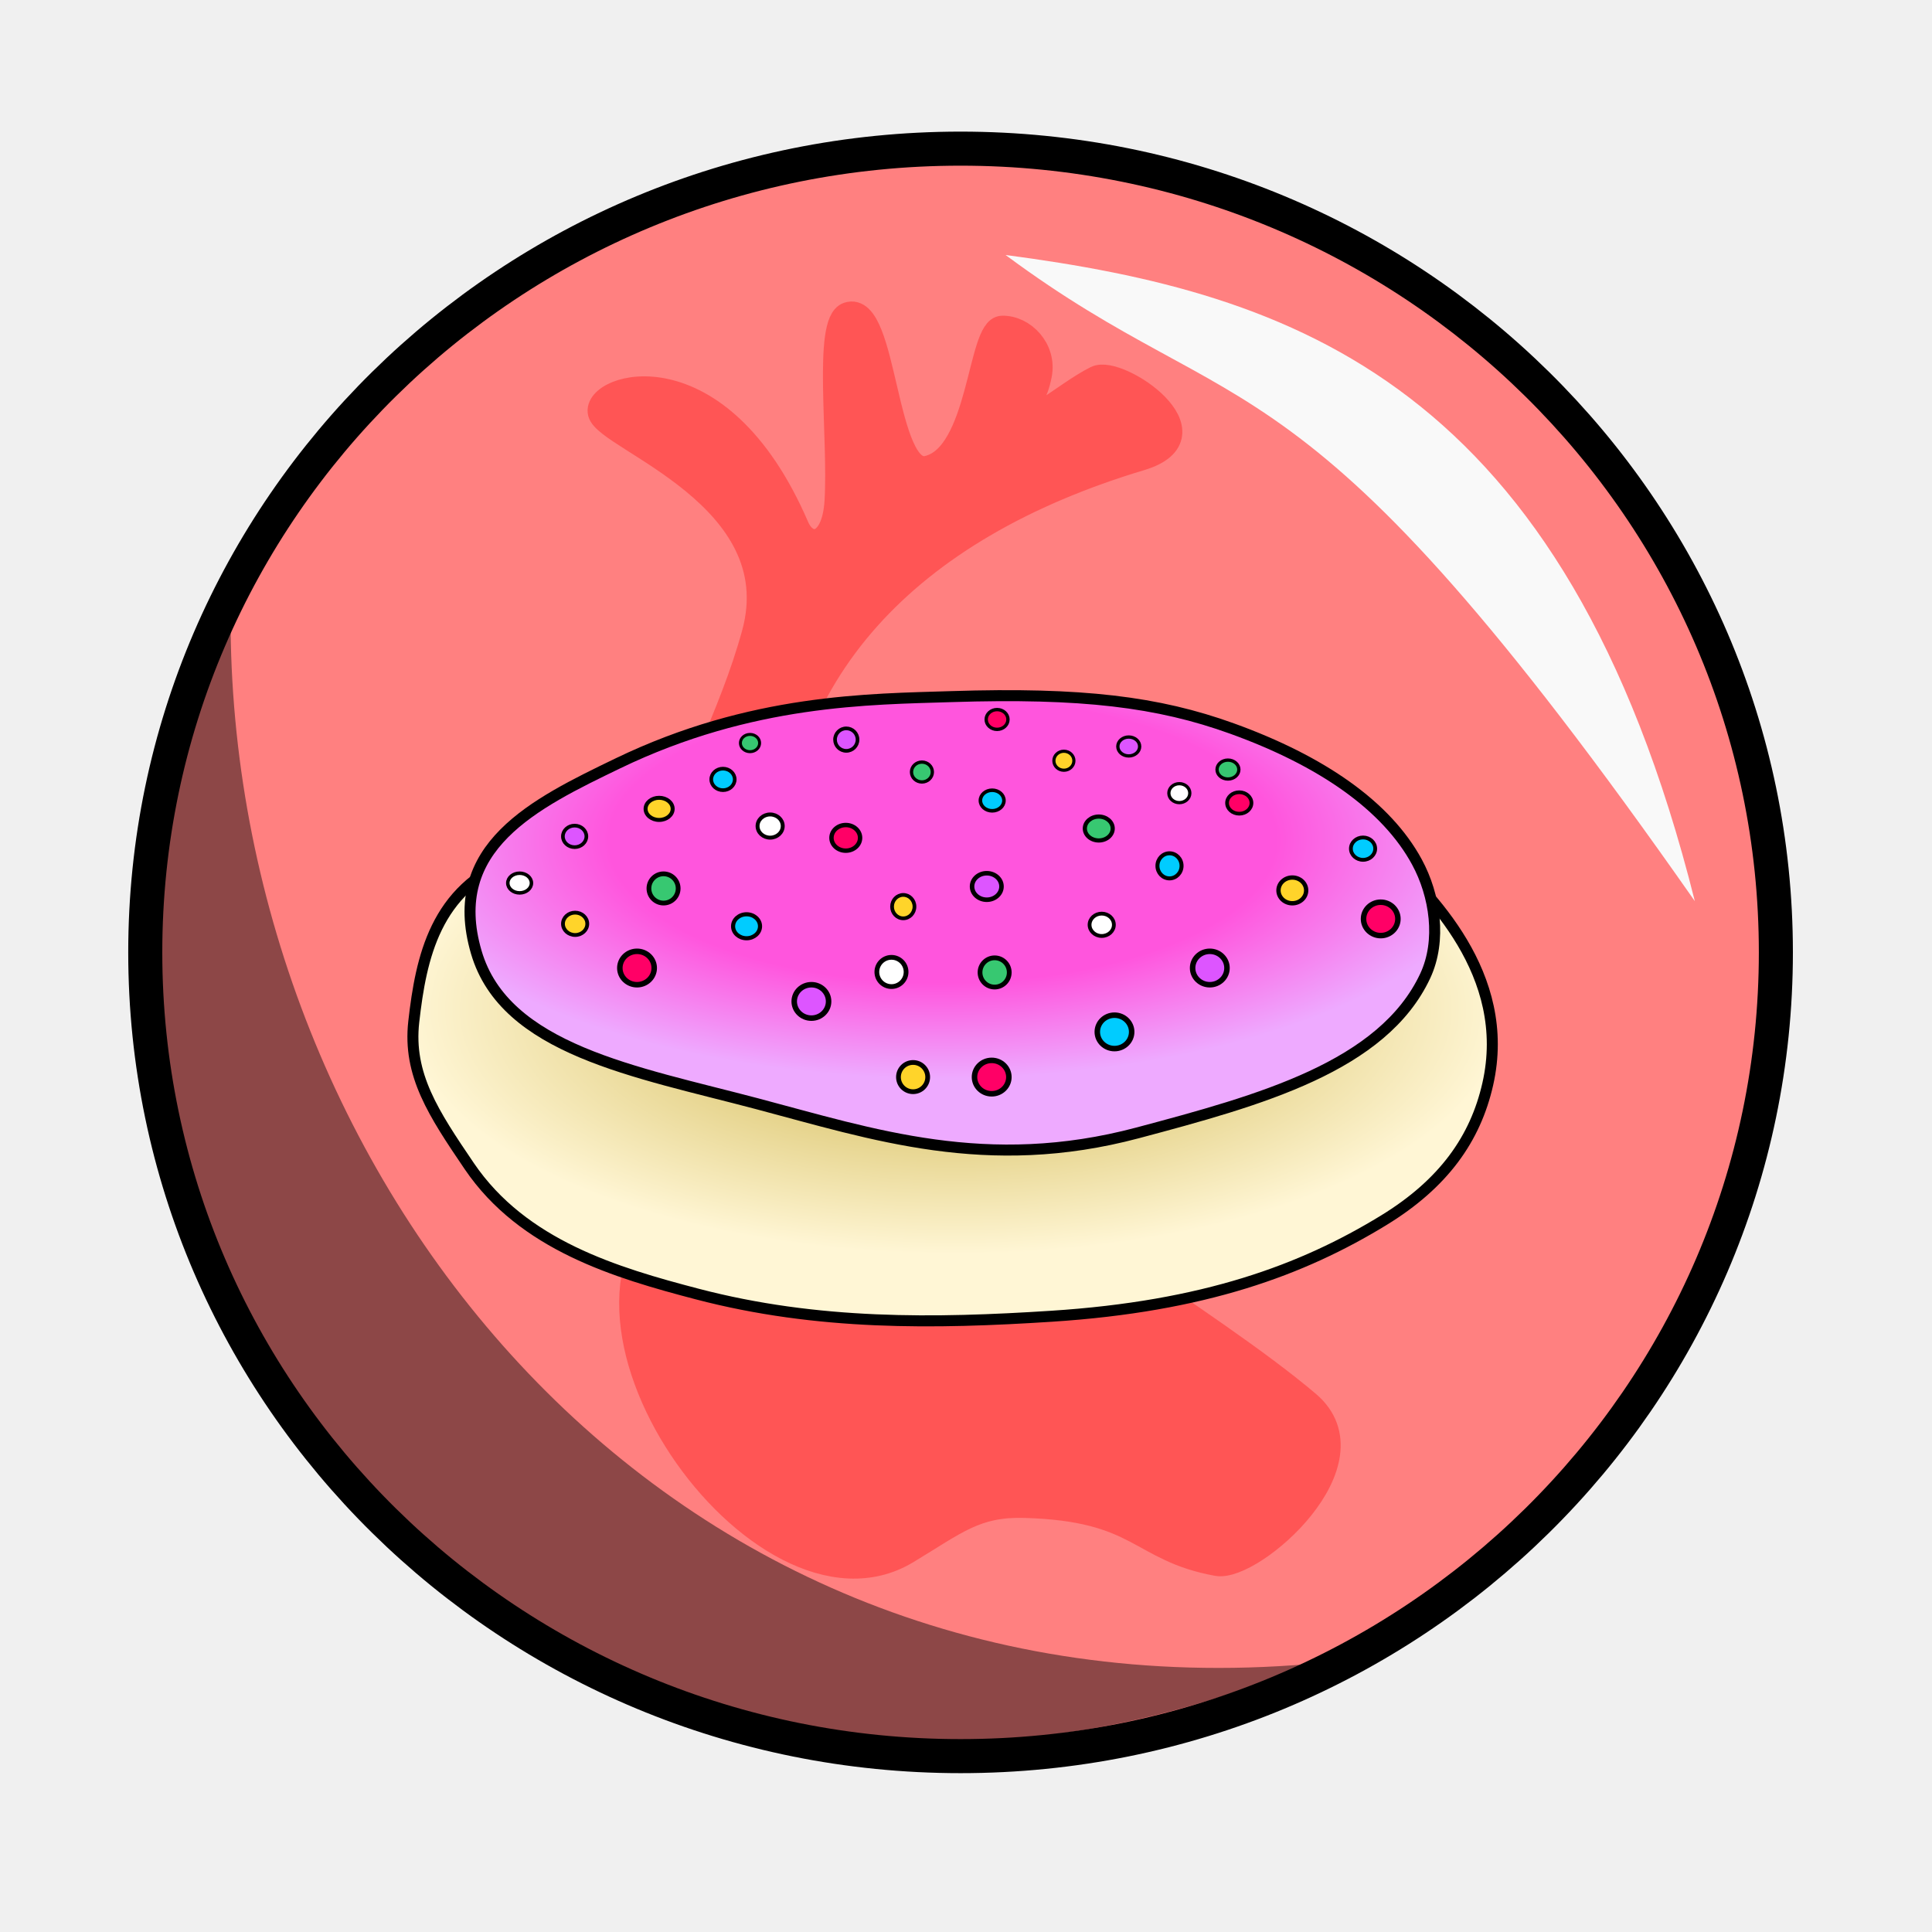
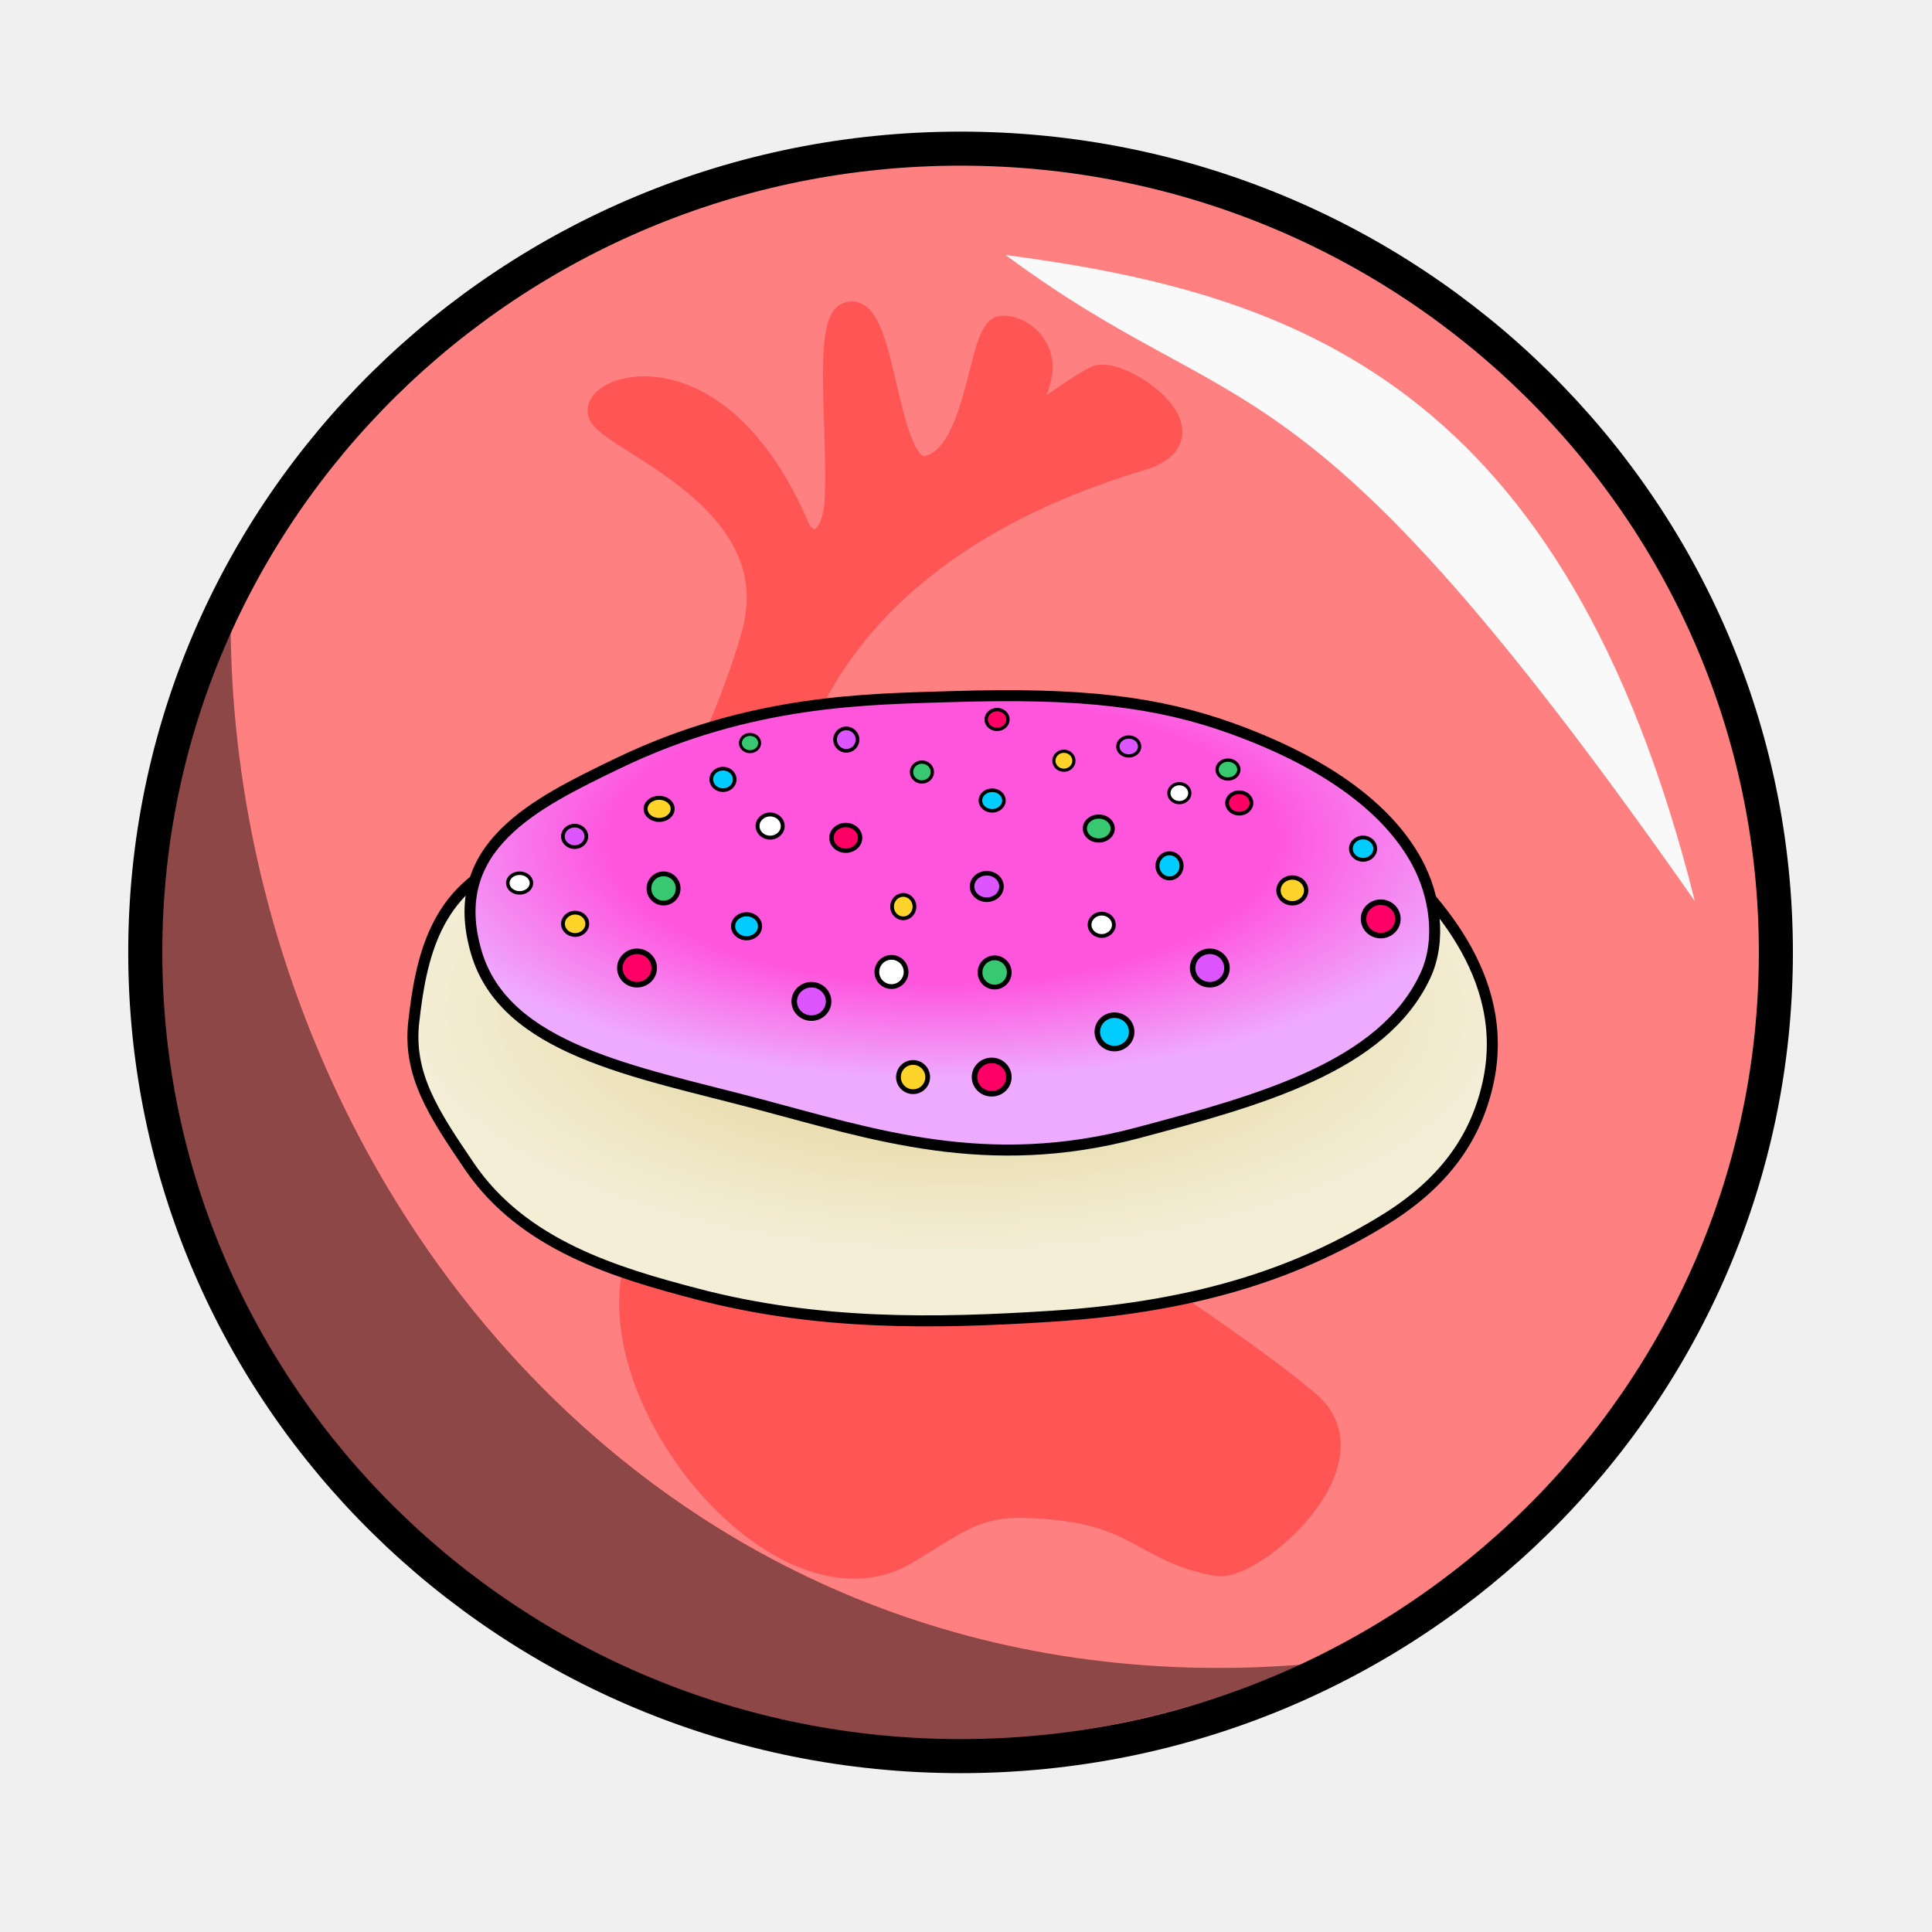
<svg xmlns="http://www.w3.org/2000/svg" xmlns:xlink="http://www.w3.org/1999/xlink" width="100%" height="100%" viewBox="0 0 64 64" id="svg4311" version="1.1">
  <defs id="defs4313">
    <linearGradient id="linearGradient4461">
      <stop style="stop-color:#ff55dd;stop-opacity:1" offset="0" id="stop4463" />
      <stop id="stop4471" offset="0.598" style="stop-color:#ff55dd;stop-opacity:1" />
      <stop style="stop-color:#eeaaff;stop-opacity:1" offset="1" id="stop4465" />
    </linearGradient>
    <linearGradient id="linearGradient4449">
-       <stop style="stop-color:#c8ab37;stop-opacity:1" offset="0" id="stop4451" />
-       <stop style="stop-color:#fff6d5;stop-opacity:1" offset="1" id="stop4453" />
+       <stop style="stop-color:#decd87;stop-opacity:1" offset="0" id="stop4451" />
+       <stop style="stop-color:#f4eed7;stop-opacity:1" offset="1" id="stop4453" />
    </linearGradient>
    <radialGradient xlink:href="#linearGradient4449" id="radialGradient4459" cx="112.377" cy="31.701" fx="112.377" fy="31.701" r="25.025" gradientTransform="matrix(1,0,0,0.4442567,0,22.02945)" gradientUnits="userSpaceOnUse" />
    <radialGradient xlink:href="#linearGradient4461" id="radialGradient4469" cx="111.793" cy="24.404" fx="111.793" fy="24.404" r="22.416" gradientTransform="matrix(1.131446,-0.0019916,8.4994566e-4,0.4828607,-14.71543,16.85905)" gradientUnits="userSpaceOnUse" />
  </defs>
  <g id="layer5" style="display:inline;opacity:1">
    <ellipse style="display:inline;fill:#ff8080;fill-opacity:1;stroke:#000000;stroke-width:1.128;stroke-linecap:round;stroke-linejoin:round;stroke-miterlimit:4;stroke-dasharray:none;stroke-dashoffset:0;stroke-opacity:1" id="path4279" cx="31.82" cy="31.549" rx="27.008" ry="26.625" />
    <path style="display:inline;fill:#f9f9f9;fill-opacity:1;fill-rule:evenodd;stroke:none;stroke-width:1px;stroke-linecap:butt;stroke-linejoin:miter;stroke-opacity:1" d="M 33.311,8.447 C 42.854,9.706 51.837,12.667 56.144,29.853 42.96,11.014 41.262,14.341 33.311,8.447 Z" id="path4281" />
    <flowRoot xml:space="preserve" id="flowRoot4156" style="fill:black;stroke:none;stroke-opacity:1;stroke-width:1px;stroke-linejoin:miter;stroke-linecap:butt;fill-opacity:1;font-family:sans-serif;font-style:normal;font-weight:normal;font-size:40px;line-height:125%;letter-spacing:0px;word-spacing:0px">
      <flowRegion id="flowRegion4158">
        <rect id="rect4160" width="42.679" height="44.068" x="6.566" y="11.22" />
      </flowRegion>
      <flowPara id="flowPara4162" />
    </flowRoot>
    <flowRoot xml:space="preserve" id="flowRoot4168" style="fill:black;stroke:none;stroke-opacity:1;stroke-width:1px;stroke-linejoin:miter;stroke-linecap:butt;fill-opacity:1;font-family:sans-serif;font-style:normal;font-weight:normal;font-size:40px;line-height:125%;letter-spacing:0px;word-spacing:0px">
      <flowRegion id="flowRegion4170">
        <rect id="rect4172" width="63.766" height="63.64" x="0.253" y="-0.271" />
      </flowRegion>
      <flowPara id="flowPara4174" />
    </flowRoot>
    <text xml:space="preserve" style="font-style:normal;font-weight:normal;font-size:40px;line-height:125%;font-family:sans-serif;letter-spacing:0px;word-spacing:0px;fill:#000000;fill-opacity:1;stroke:none;stroke-width:1px;stroke-linecap:butt;stroke-linejoin:miter;stroke-opacity:1" x="38.482" y="27.125" id="text4158">
      <tspan id="tspan4160" x="38.482" y="27.125" />
    </text>
    <path style="display:inline;fill:#000000;fill-opacity:0.449;fill-rule:evenodd;stroke:none;stroke-width:1px;stroke-linecap:butt;stroke-linejoin:miter;stroke-opacity:1" d="M 43.352,55.124 C 18.555,65.583 -2.419,42.116 7.64,20.864 7.829,39.063 21.868,56.945 43.352,55.124 Z" id="path4283" />
    <path style="display:inline;opacity:1;fill:#ff5555;fill-opacity:1;fill-rule:evenodd;stroke:#ff5555;stroke-width:0.81;stroke-linecap:butt;stroke-linejoin:miter;stroke-miterlimit:4;stroke-dasharray:none;stroke-opacity:1" d="M 22.709,39.598 C 21.228,37.672 19.279,35.849 19.915,35.116 c 0.459,-0.528 3.218,0.58 5.782,1.474 1.052,0.367 1.627,1.107 2.548,1.847 1.255,1.007 1.973,0.486 1.371,-0.422 -1.971,-2.973 -10.351,-8.12 -9.775,-9.175 0.561,-1.029 2.001,0.861 2.199,0.116 0.706,-2.657 2.169,-5.157 2.937,-7.97 1.237,-4.528 -4.886,-6.438 -5.099,-7.309 -0.224,-0.916 3.921,-2.26 6.522,3.777 0.33,0.767 1.223,0.7 1.318,-0.844 0.13,-2.121 -0.384,-5.935 0.369,-6.195 1.254,-0.432 1.183,5.419 2.636,5.088 1.767,-0.403 1.718,-4.627 2.478,-4.64 0.704,-0.012 1.406,0.708 1.239,1.555 -0.142,0.722 -0.349,0.776 -0.448,1.186 -0.196,0.816 1.276,-0.561 2.32,-1.081 0.739,-0.368 4.071,1.884 1.476,2.662 -7.774,2.333 -12.228,7.138 -12.311,13.998 -0.042,3.535 2.751,5.991 7.328,6.274 4.593,0.284 8.138,-5.159 8.778,-8.067 0.33,-1.498 3.772,1.528 2.742,2.504 0,0 -4.409,3.364 -3.981,4.007 0.574,0.861 2.294,-0.522 3.216,-0.659 1.85,-0.275 1.502,2.571 0.211,2.689 -2.631,0.241 -6.874,0.208 -7.038,1.292 -0.196,1.291 3.097,1.961 6.669,0.554 1.876,-0.739 1.122,2.182 -0.237,2.61 -3.481,1.095 -9.478,-2.14 -9.543,-1.555 -0.134,1.208 6.348,4.807 9.701,7.645 2.298,1.945 -1.836,5.538 -3.005,5.325 -2.598,-0.472 -2.512,-1.816 -6.379,-1.924 -1.62,-0.045 -2.268,0.546 -3.901,1.529 -4.828,2.905 -12.675,-8.119 -7.328,-11.81 z" id="path4201" />
    <g id="g4473" transform="matrix(0.729,0,0,0.729,-50.26818,7.118342)">
      <path id="path4176" d="m 92.24,29.276 c -3.501,1.36 -4.151,4.454 -4.483,7.387 -0.272,2.409 0.898,4.169 2.525,6.566 2.439,3.592 6.677,4.846 10.354,5.808 5.476,1.434 10.794,1.352 16.099,1.01 6.933,-0.447 11.397,-2.099 15.089,-4.356 2.74,-1.675 4.174,-3.719 4.735,-6.187 1.142,-5.02 -2.718,-8.68 -4.546,-10.48 z" style="fill:url(#radialGradient4459);fill-opacity:1;fill-rule:evenodd;stroke:#000000;stroke-width:0.5;stroke-linecap:butt;stroke-linejoin:miter;stroke-miterlimit:4;stroke-dasharray:none;stroke-opacity:1" />
      <path id="path4178" d="m 90.598,33.506 c 1.299,4.43 7.242,5.424 12.753,6.882 5.269,1.393 10.45,3.15 17.299,1.326 5.557,-1.481 11.142,-3.009 13.069,-7.134 0.75,-1.607 0.45,-3.651 -0.379,-5.177 -1.381,-2.545 -4.316,-4.587 -8.397,-6.061 -3.365,-1.215 -6.82,-1.642 -12.753,-1.452 -3.706,0.118 -9.091,0.107 -15.152,3.03 -3.802,1.834 -7.843,3.8 -6.44,8.586 z" style="fill:url(#radialGradient4469);fill-opacity:1;fill-rule:evenodd;stroke:#000000;stroke-width:0.5;stroke-linecap:butt;stroke-linejoin:miter;stroke-miterlimit:4;stroke-dasharray:none;stroke-opacity:1" />
      <ellipse ry="0.759" rx="0.781" cy="35.741" cx="105.826" id="path4180" style="opacity:1;fill:#dd55ff;fill-opacity:1;stroke:#000000;stroke-width:0.25;stroke-linecap:round;stroke-linejoin:round;stroke-miterlimit:4;stroke-dasharray:none;stroke-dashoffset:0;stroke-opacity:1" />
      <ellipse ry="0.759" rx="0.781" cy="34.223" cx="123.929" id="path4180-8" style="display:inline;opacity:1;fill:#dd55ff;fill-opacity:1;stroke:#000000;stroke-width:0.25;stroke-linecap:round;stroke-linejoin:round;stroke-miterlimit:4;stroke-dasharray:none;stroke-dashoffset:0;stroke-opacity:1" />
      <ellipse ry="0.602" rx="0.669" cy="30.518" cx="113.795" id="path4180-5" style="display:inline;opacity:1;fill:#dd55ff;fill-opacity:1;stroke:#000000;stroke-width:0.206;stroke-linecap:round;stroke-linejoin:round;stroke-miterlimit:4;stroke-dasharray:none;stroke-dashoffset:0;stroke-opacity:1" />
      <circle r="0.511" cy="23.844" cx="107.411" id="path4180-4" style="display:inline;opacity:1;fill:#dd55ff;fill-opacity:1;stroke:#000000;stroke-width:0.166;stroke-linecap:round;stroke-linejoin:round;stroke-miterlimit:4;stroke-dasharray:none;stroke-dashoffset:0;stroke-opacity:1" />
      <ellipse ry="0.43" rx="0.496" cy="24.156" cx="120.246" id="path4180-9" style="display:inline;opacity:1;fill:#dd55ff;fill-opacity:1;stroke:#000000;stroke-width:0.15;stroke-linecap:round;stroke-linejoin:round;stroke-miterlimit:4;stroke-dasharray:none;stroke-dashoffset:0;stroke-opacity:1" />
      <ellipse ry="0.489" rx="0.533" cy="28.241" cx="95.067" id="path4180-54" style="display:inline;opacity:1;fill:#dd55ff;fill-opacity:1;stroke:#000000;stroke-width:0.166;stroke-linecap:round;stroke-linejoin:round;stroke-miterlimit:4;stroke-dasharray:none;stroke-dashoffset:0;stroke-opacity:1" />
      <ellipse ry="0.759" rx="0.781" cy="34.223" cx="97.902" id="path4180-7" style="display:inline;opacity:1;fill:#ff0066;fill-opacity:1;stroke:#000000;stroke-width:0.25;stroke-linecap:round;stroke-linejoin:round;stroke-miterlimit:4;stroke-dasharray:none;stroke-dashoffset:0;stroke-opacity:1" />
      <ellipse ry="0.759" rx="0.781" cy="39.179" cx="114.018" id="path4180-7-4" style="display:inline;opacity:1;fill:#ff0066;fill-opacity:1;stroke:#000000;stroke-width:0.25;stroke-linecap:round;stroke-linejoin:round;stroke-miterlimit:4;stroke-dasharray:none;stroke-dashoffset:0;stroke-opacity:1" />
      <ellipse ry="0.759" rx="0.781" cy="31.991" cx="131.696" id="path4180-7-0" style="display:inline;opacity:1;fill:#ff0066;fill-opacity:1;stroke:#000000;stroke-width:0.25;stroke-linecap:round;stroke-linejoin:round;stroke-miterlimit:4;stroke-dasharray:none;stroke-dashoffset:0;stroke-opacity:1" />
      <ellipse ry="0.583" rx="0.65" cy="28.308" cx="107.388" id="path4180-7-2" style="display:inline;opacity:1;fill:#ff0066;fill-opacity:1;stroke:#000000;stroke-width:0.2;stroke-linecap:round;stroke-linejoin:round;stroke-miterlimit:4;stroke-dasharray:none;stroke-dashoffset:0;stroke-opacity:1" />
      <ellipse ry="0.487" rx="0.554" cy="26.723" cx="125.268" id="path4180-7-7" style="display:inline;opacity:1;fill:#ff0066;fill-opacity:1;stroke:#000000;stroke-width:0.169;stroke-linecap:round;stroke-linejoin:round;stroke-miterlimit:4;stroke-dasharray:none;stroke-dashoffset:0;stroke-opacity:1" />
      <ellipse ry="0.45" rx="0.495" cy="22.929" cx="114.263" id="path4180-7-77" style="display:inline;opacity:1;fill:#ff0066;fill-opacity:1;stroke:#000000;stroke-width:0.153;stroke-linecap:round;stroke-linejoin:round;stroke-miterlimit:4;stroke-dasharray:none;stroke-dashoffset:0;stroke-opacity:1" />
      <ellipse ry="0.759" rx="0.781" cy="37.125" cx="119.598" id="path4180-7-48" style="display:inline;opacity:1;fill:#00ccff;fill-opacity:1;stroke:#000000;stroke-width:0.25;stroke-linecap:round;stroke-linejoin:round;stroke-miterlimit:4;stroke-dasharray:none;stroke-dashoffset:0;stroke-opacity:1" />
      <ellipse ry="0.545" rx="0.612" cy="32.326" cx="102.879" id="path4180-7-48-7" style="display:inline;opacity:1;fill:#00ccff;fill-opacity:1;stroke:#000000;stroke-width:0.187;stroke-linecap:round;stroke-linejoin:round;stroke-miterlimit:4;stroke-dasharray:none;stroke-dashoffset:0;stroke-opacity:1" />
      <ellipse ry="0.57" rx="0.548" cy="29.58" cx="122.098" id="path4180-7-48-5" style="display:inline;opacity:1;fill:#00ccff;fill-opacity:1;stroke:#000000;stroke-width:0.181;stroke-linecap:round;stroke-linejoin:round;stroke-miterlimit:4;stroke-dasharray:none;stroke-dashoffset:0;stroke-opacity:1" />
      <ellipse ry="0.489" rx="0.533" cy="25.652" cx="101.808" id="path4180-7-48-6" style="display:inline;opacity:1;fill:#00ccff;fill-opacity:1;stroke:#000000;stroke-width:0.166;stroke-linecap:round;stroke-linejoin:round;stroke-miterlimit:4;stroke-dasharray:none;stroke-dashoffset:0;stroke-opacity:1" />
      <ellipse ry="0.468" rx="0.535" cy="26.612" cx="114.04" id="path4180-7-48-1" style="display:inline;opacity:1;fill:#00ccff;fill-opacity:1;stroke:#000000;stroke-width:0.162;stroke-linecap:round;stroke-linejoin:round;stroke-miterlimit:4;stroke-dasharray:none;stroke-dashoffset:0;stroke-opacity:1" />
      <ellipse ry="0.508" rx="0.552" cy="28.799" cx="130.893" id="path4180-7-48-0" style="display:inline;opacity:1;fill:#00ccff;fill-opacity:1;stroke:#000000;stroke-width:0.172;stroke-linecap:round;stroke-linejoin:round;stroke-miterlimit:4;stroke-dasharray:none;stroke-dashoffset:0;stroke-opacity:1" />
      <ellipse ry="0.664" rx="0.664" cy="34.424" cx="114.152" id="path4180-7-48-2" style="display:inline;opacity:1;fill:#37c871;fill-opacity:1;stroke:#000000;stroke-width:0.216;stroke-linecap:round;stroke-linejoin:round;stroke-miterlimit:4;stroke-dasharray:none;stroke-dashoffset:0;stroke-opacity:1" />
      <ellipse ry="0.664" rx="0.664" cy="30.607" cx="99.107" id="path4180-7-48-2-8" style="display:inline;opacity:1;fill:#37c871;fill-opacity:1;stroke:#000000;stroke-width:0.216;stroke-linecap:round;stroke-linejoin:round;stroke-miterlimit:4;stroke-dasharray:none;stroke-dashoffset:0;stroke-opacity:1" />
      <ellipse ry="0.543" rx="0.633" cy="27.884" cx="118.884" id="path4180-7-48-2-9" style="display:inline;opacity:1;fill:#37c871;fill-opacity:1;stroke:#000000;stroke-width:0.19;stroke-linecap:round;stroke-linejoin:round;stroke-miterlimit:4;stroke-dasharray:none;stroke-dashoffset:0;stroke-opacity:1" />
      <ellipse ry="0.452" rx="0.474" cy="25.317" cx="110.848" id="path4180-7-48-2-3" style="display:inline;opacity:1;fill:#37c871;fill-opacity:1;stroke:#000000;stroke-width:0.15;stroke-linecap:round;stroke-linejoin:round;stroke-miterlimit:4;stroke-dasharray:none;stroke-dashoffset:0;stroke-opacity:1" />
      <ellipse ry="0.393" rx="0.437" cy="24" cx="103.036" id="path4180-7-48-2-0" style="display:inline;opacity:1;fill:#37c871;fill-opacity:1;stroke:#000000;stroke-width:0.135;stroke-linecap:round;stroke-linejoin:round;stroke-miterlimit:4;stroke-dasharray:none;stroke-dashoffset:0;stroke-opacity:1" />
      <ellipse ry="0.43" rx="0.496" cy="25.205" cx="124.754" id="path4180-7-48-2-1" style="display:inline;opacity:1;fill:#37c871;fill-opacity:1;stroke:#000000;stroke-width:0.15;stroke-linecap:round;stroke-linejoin:round;stroke-miterlimit:4;stroke-dasharray:none;stroke-dashoffset:0;stroke-opacity:1" />
      <ellipse ry="0.664" rx="0.664" cy="39.179" cx="110.446" id="path4180-7-48-2-36" style="display:inline;opacity:1;fill:#ffd42a;fill-opacity:1;stroke:#000000;stroke-width:0.216;stroke-linecap:round;stroke-linejoin:round;stroke-miterlimit:4;stroke-dasharray:none;stroke-dashoffset:0;stroke-opacity:1" />
      <ellipse ry="0.508" rx="0.552" cy="32.214" cx="95.089" id="path4180-7-48-2-36-5" style="display:inline;opacity:1;fill:#ffd42a;fill-opacity:1;stroke:#000000;stroke-width:0.172;stroke-linecap:round;stroke-linejoin:round;stroke-miterlimit:4;stroke-dasharray:none;stroke-dashoffset:0;stroke-opacity:1" />
      <ellipse ry="0.532" rx="0.509" cy="31.433" cx="110" id="path4180-7-48-2-36-6" style="display:inline;opacity:1;fill:#ffd42a;fill-opacity:1;stroke:#000000;stroke-width:0.169;stroke-linecap:round;stroke-linejoin:round;stroke-miterlimit:4;stroke-dasharray:none;stroke-dashoffset:0;stroke-opacity:1" />
      <ellipse ry="0.432" rx="0.455" cy="24.804" cx="117.299" id="path4180-7-48-2-36-0" style="display:inline;opacity:1;fill:#ffd42a;fill-opacity:1;stroke:#000000;stroke-width:0.144;stroke-linecap:round;stroke-linejoin:round;stroke-miterlimit:4;stroke-dasharray:none;stroke-dashoffset:0;stroke-opacity:1" />
      <ellipse ry="0.585" rx="0.629" cy="30.696" cx="127.679" id="path4180-7-48-2-36-1" style="display:inline;opacity:1;fill:#ffd42a;fill-opacity:1;stroke:#000000;stroke-width:0.197;stroke-linecap:round;stroke-linejoin:round;stroke-miterlimit:4;stroke-dasharray:none;stroke-dashoffset:0;stroke-opacity:1" />
      <ellipse ry="0.503" rx="0.615" cy="26.991" cx="98.906" id="path4180-7-48-2-36-8" style="display:inline;opacity:1;fill:#ffd42a;fill-opacity:1;stroke:#000000;stroke-width:0.181;stroke-linecap:round;stroke-linejoin:round;stroke-miterlimit:4;stroke-dasharray:none;stroke-dashoffset:0;stroke-opacity:1" />
      <ellipse ry="0.664" rx="0.664" cy="34.402" cx="109.464" id="path4180-7-48-2-36-02" style="display:inline;opacity:1;fill:#ffffff;fill-opacity:1;stroke:#000000;stroke-width:0.216;stroke-linecap:round;stroke-linejoin:round;stroke-miterlimit:4;stroke-dasharray:none;stroke-dashoffset:0;stroke-opacity:1" />
      <ellipse ry="0.508" rx="0.552" cy="32.259" cx="119.018" id="path4180-7-48-2-36-02-5" style="display:inline;opacity:1;fill:#ffffff;fill-opacity:1;stroke:#000000;stroke-width:0.172;stroke-linecap:round;stroke-linejoin:round;stroke-miterlimit:4;stroke-dasharray:none;stroke-dashoffset:0;stroke-opacity:1" />
      <ellipse ry="0.431" rx="0.476" cy="26.277" cx="122.545" id="path4180-7-48-2-36-02-9" style="display:inline;opacity:1;fill:#ffffff;fill-opacity:1;stroke:#000000;stroke-width:0.147;stroke-linecap:round;stroke-linejoin:round;stroke-miterlimit:4;stroke-dasharray:none;stroke-dashoffset:0;stroke-opacity:1" />
      <ellipse ry="0.527" rx="0.572" cy="27.772" cx="103.951" id="path4180-7-48-2-36-02-1" style="display:inline;opacity:1;fill:#ffffff;fill-opacity:1;stroke:#000000;stroke-width:0.178;stroke-linecap:round;stroke-linejoin:round;stroke-miterlimit:4;stroke-dasharray:none;stroke-dashoffset:0;stroke-opacity:1" />
      <ellipse ry="0.447" rx="0.537" cy="30.362" cx="92.567" id="path4180-7-48-2-36-02-14" style="display:inline;opacity:1;fill:#ffffff;fill-opacity:1;stroke:#000000;stroke-width:0.159;stroke-linecap:round;stroke-linejoin:round;stroke-miterlimit:4;stroke-dasharray:none;stroke-dashoffset:0;stroke-opacity:1" />
    </g>
  </g>
</svg>
